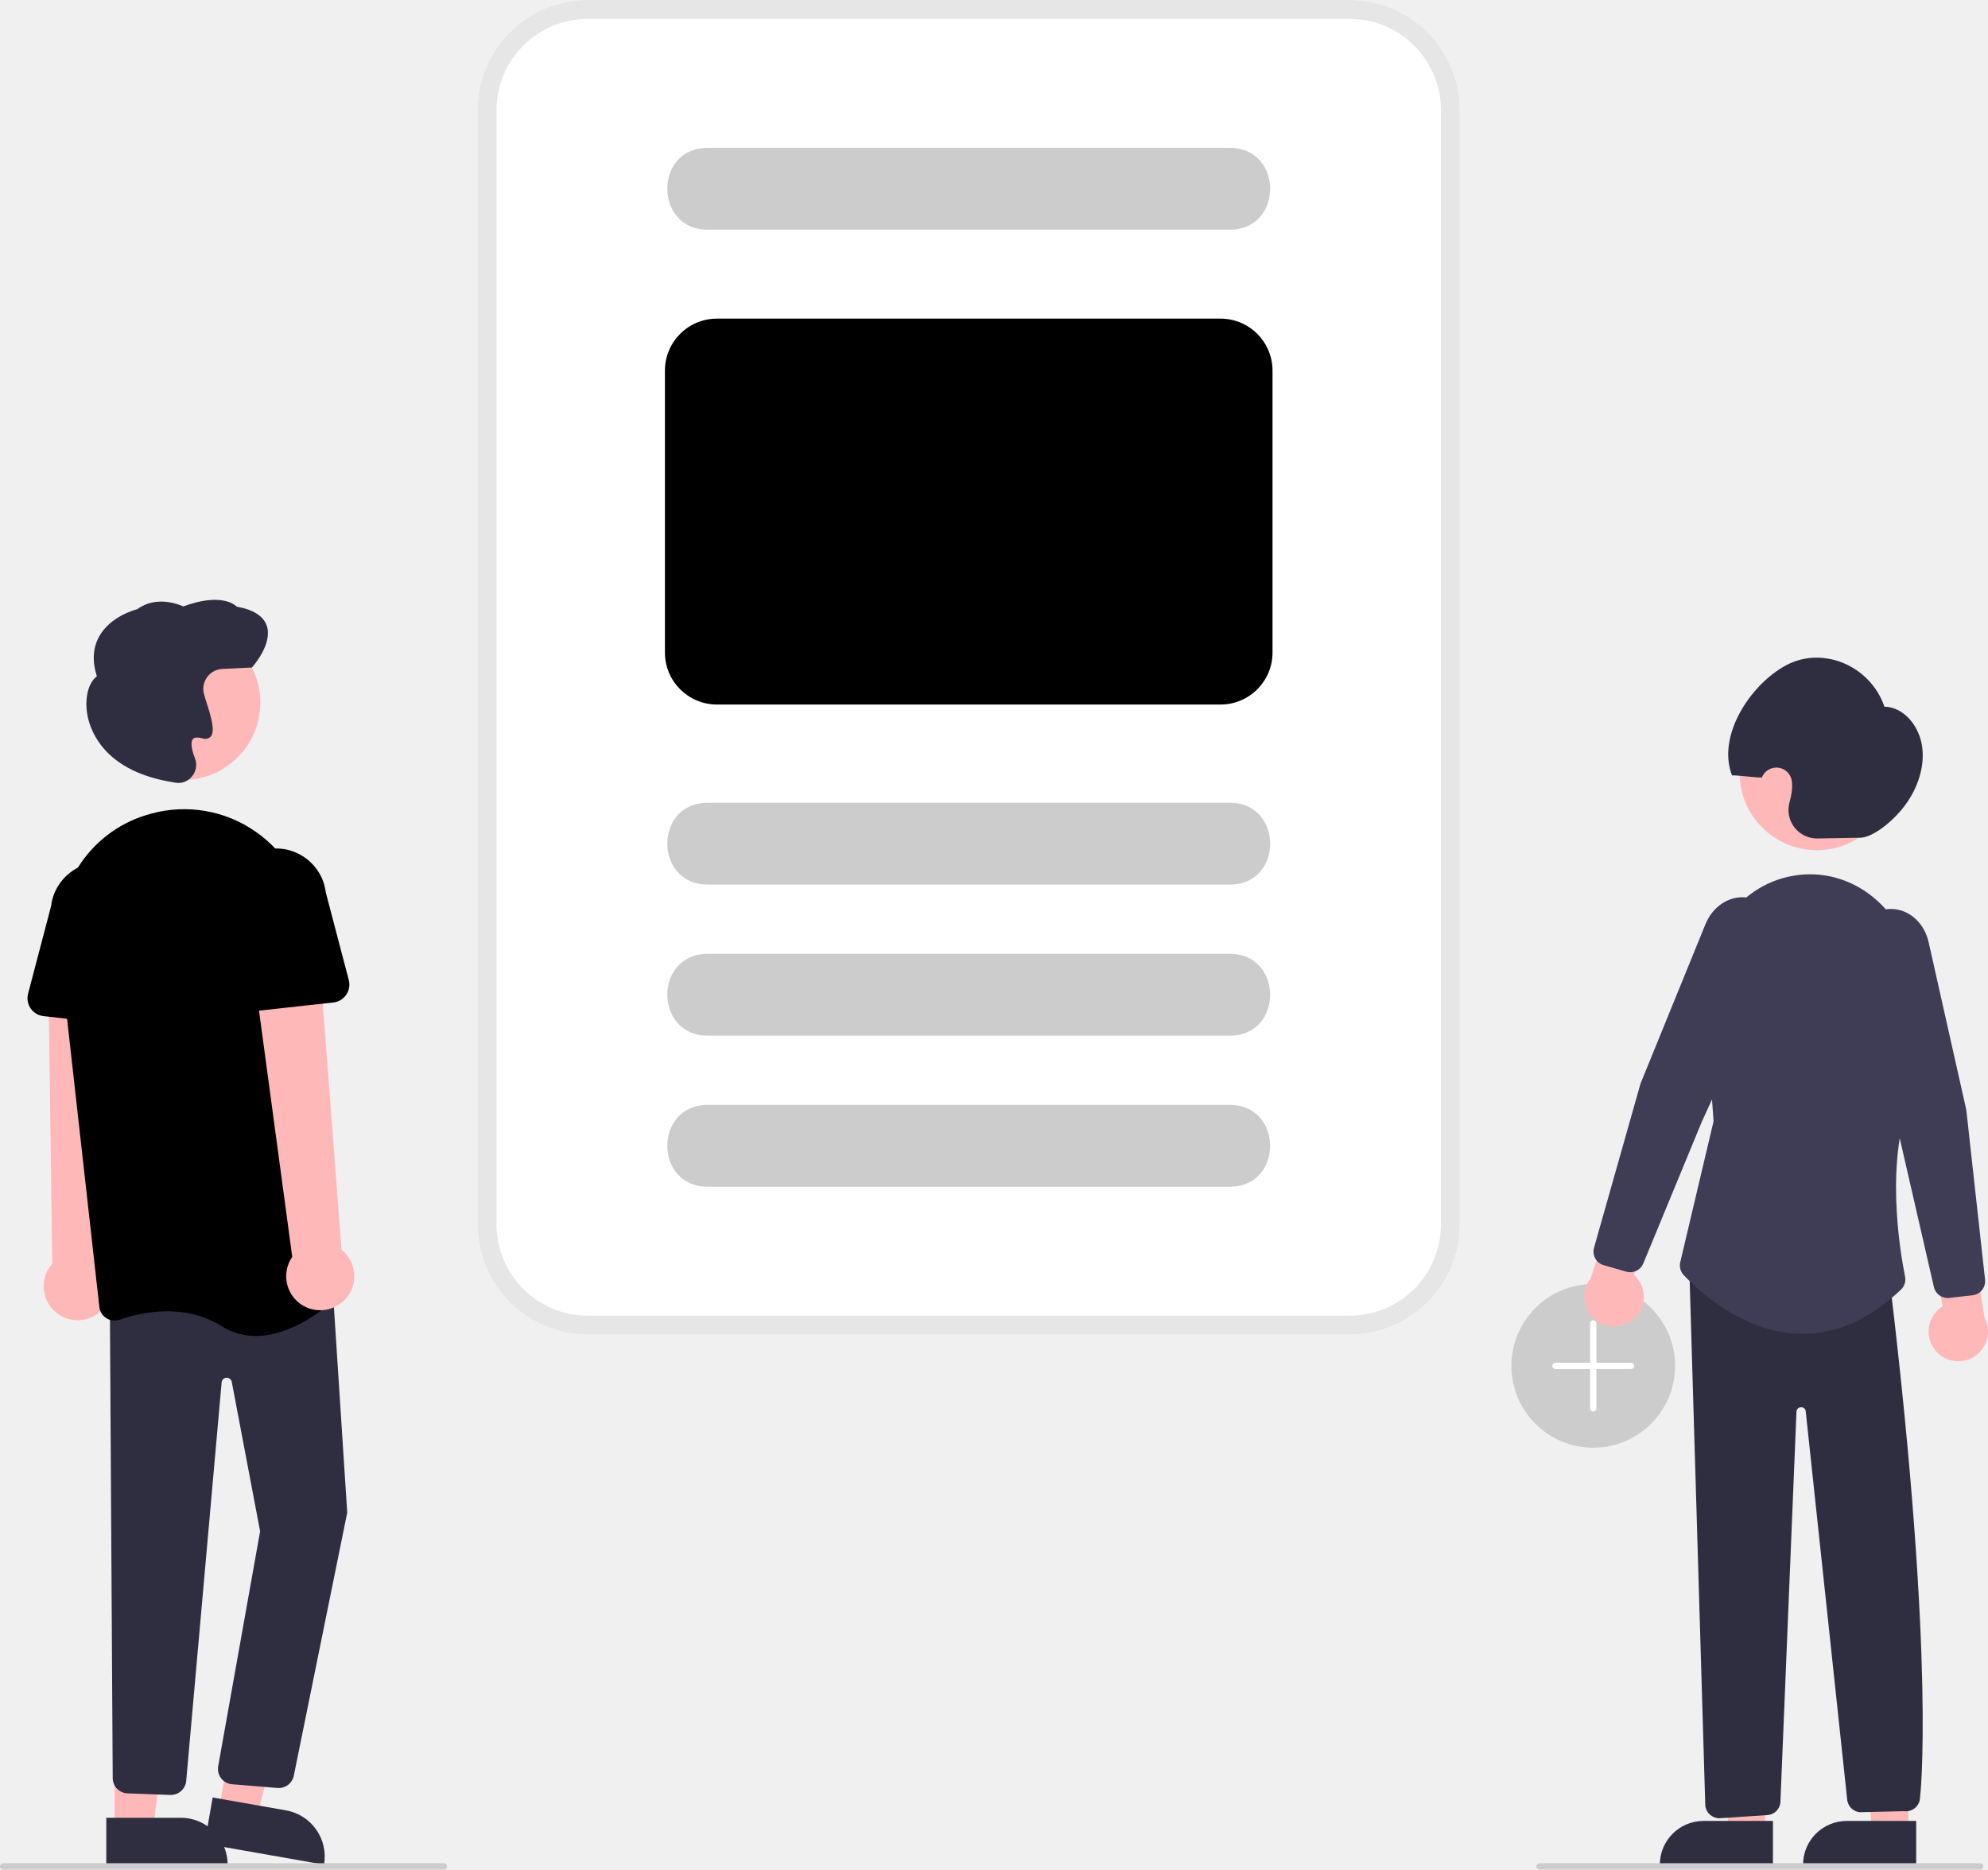
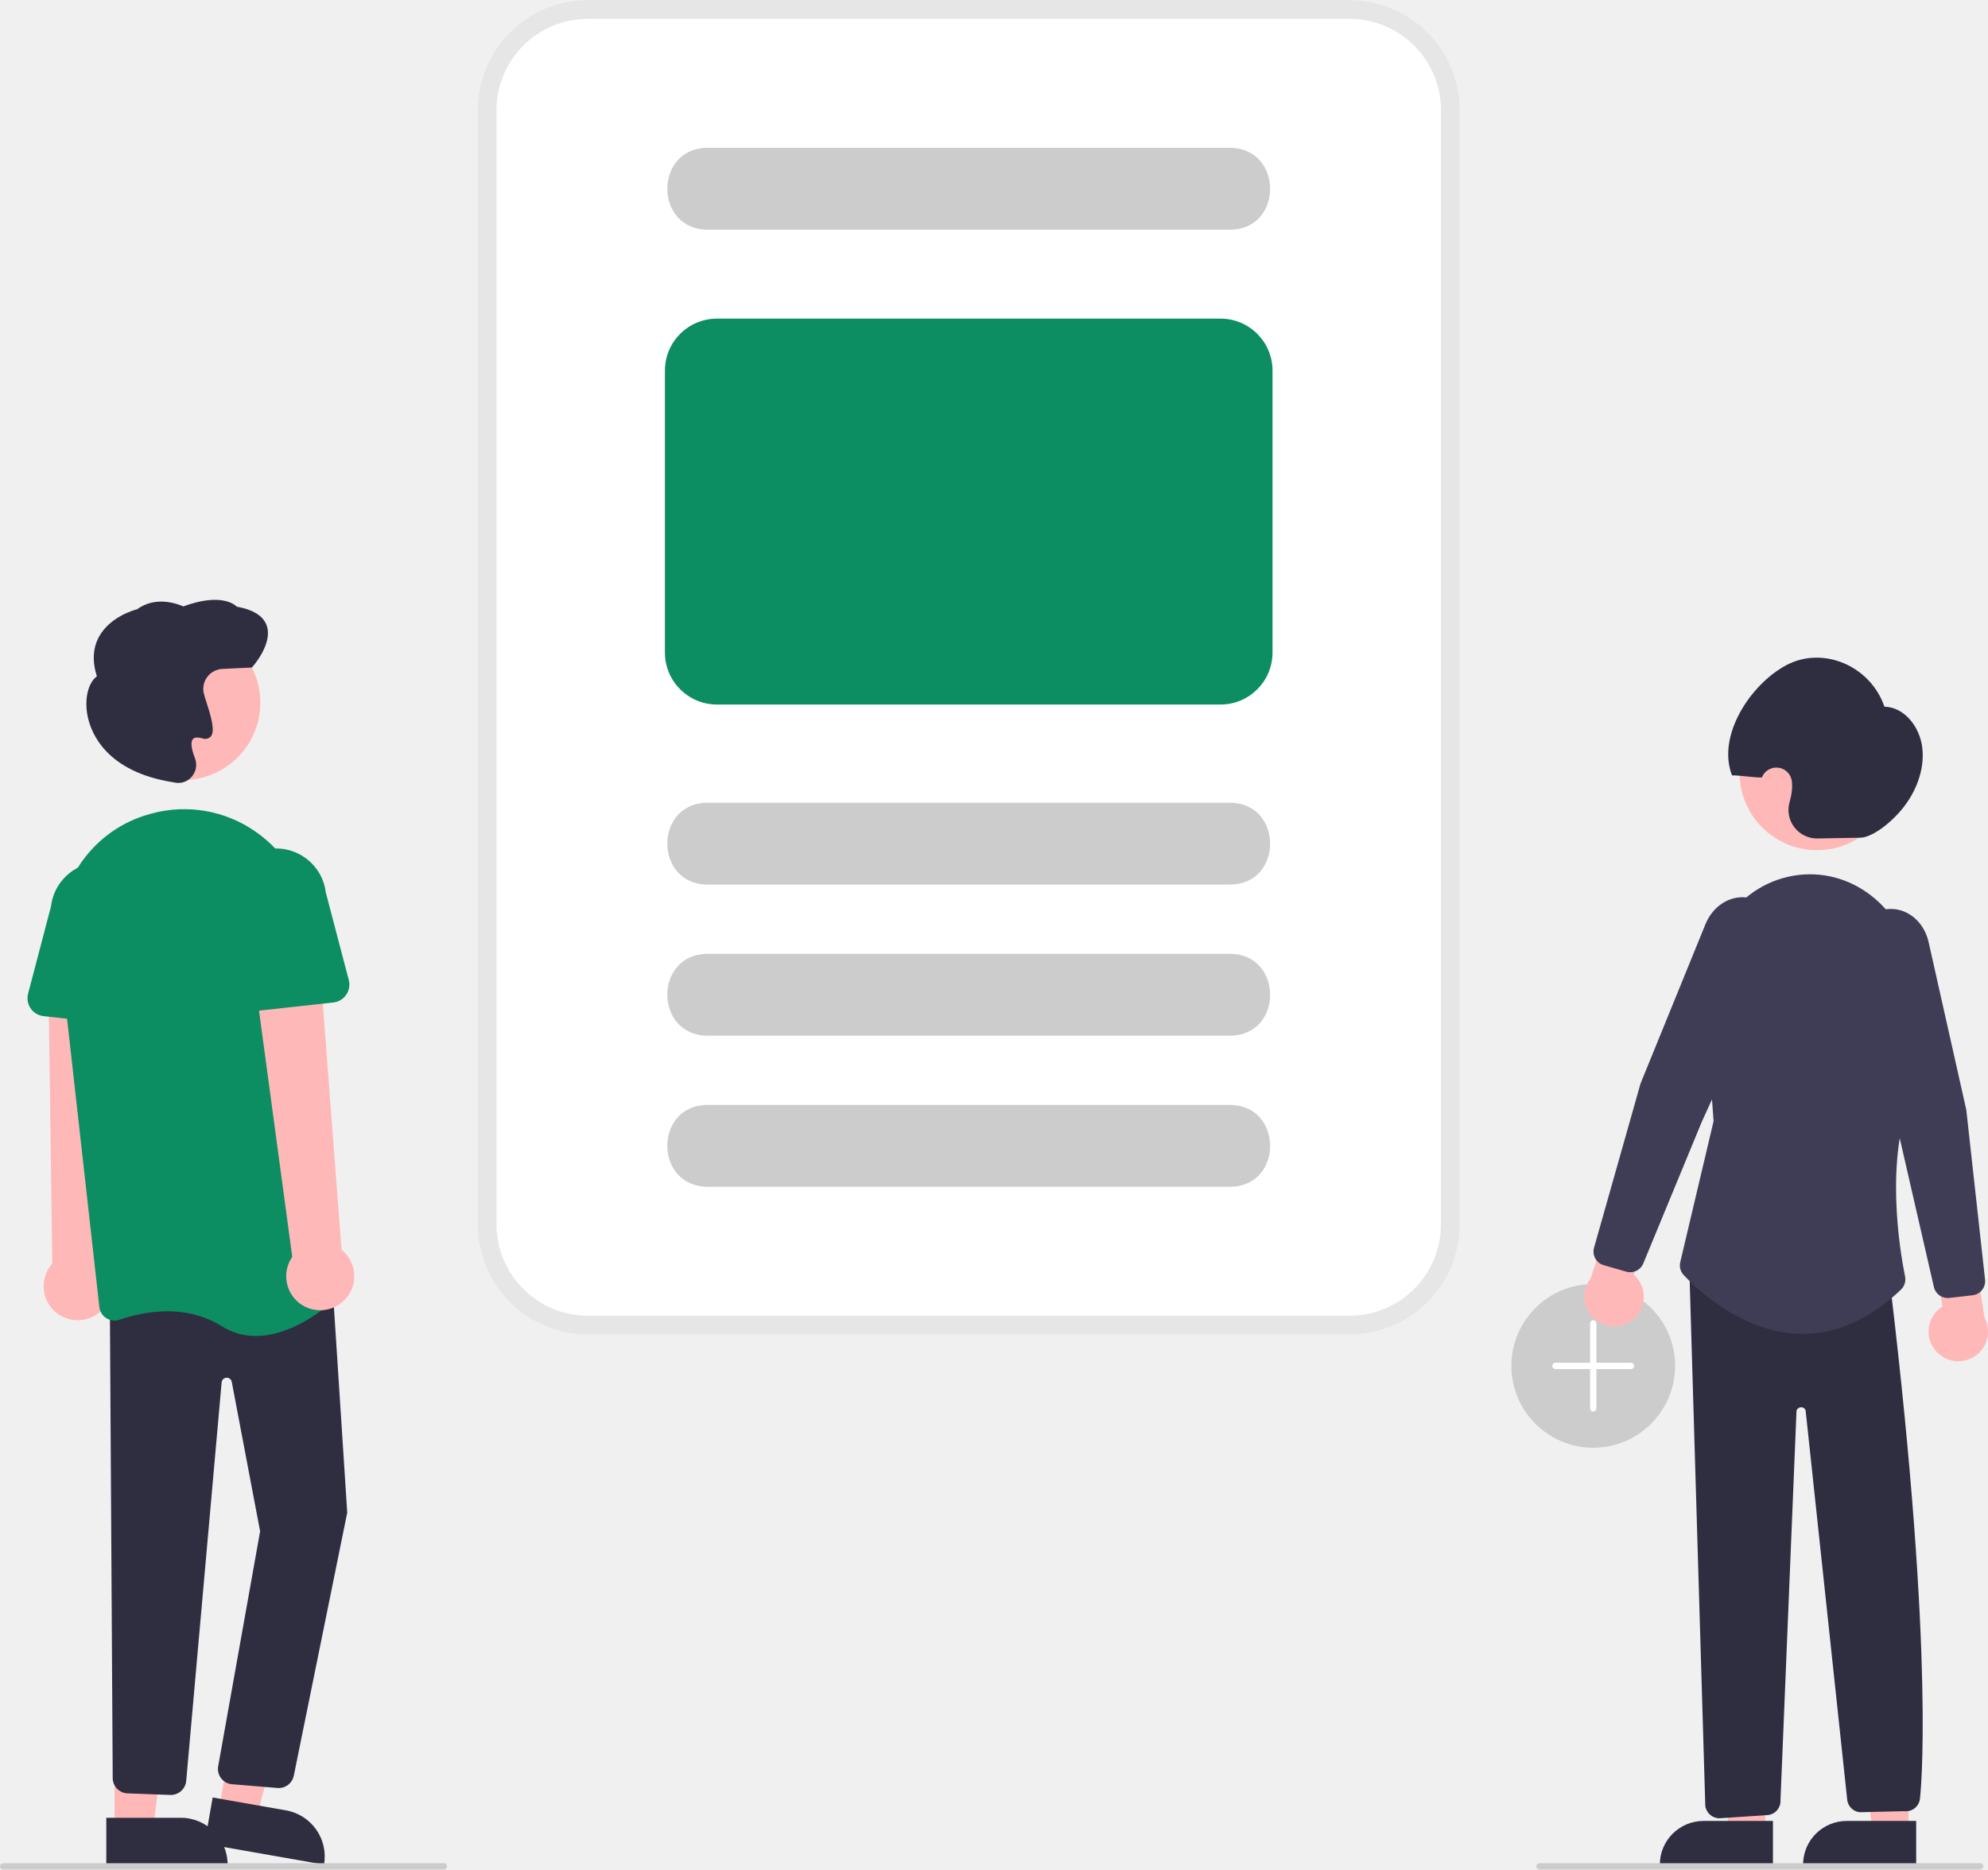
<svg xmlns="http://www.w3.org/2000/svg" data-name="Layer 1" width="631.483" height="593.941" viewBox="0 0 631.483 593.941">
  <path d="M790.353,612.97a26,26,0,1,1,26-26A26.029,26.029,0,0,1,790.353,612.97Z" transform="translate(-284.2586 -153.0295)" fill="#ccc" />
  <path d="M802.353,585.97h-11v-12.5a1,1,0,0,0-2,0v12.5h-11a1,1,0,1,0,0,2h11v12.5a1,1,0,0,0,2,0v-12.5h11a1,1,0,0,0,0-2Z" transform="translate(-284.2586 -153.0295)" fill="#fff" />
  <polygon points="606.22 581.779 594.788 581.778 589.352 537.682 606.224 537.683 606.22 581.779" fill="#ffb8b8" />
  <path d="M586.622,578.511h22.048a0,0,0,0,1,0,0V592.393a0,0,0,0,1,0,0H572.74a0,0,0,0,1,0,0v0A13.882,13.882,0,0,1,586.622,578.511Z" fill="#2f2e41" />
  <polygon points="560.72 581.779 549.288 581.778 543.852 537.682 560.724 537.683 560.72 581.779" fill="#ffb8b8" />
  <path d="M541.122,578.511h22.048a0,0,0,0,1,0,0V592.393a0,0,0,0,1,0,0H527.24a0,0,0,0,1,0,0v0A13.882,13.882,0,0,1,541.122,578.511Z" fill="#2f2e41" />
  <path d="M899.285,582.358a9.377,9.377,0,0,1,1.976-14.242l-3.541-21.133,12.318-5.284,4.581,29.915a9.428,9.428,0,0,1-15.334,10.745Z" transform="translate(-284.2586 -153.0295)" fill="#ffb8b8" />
  <path d="M802.847,572.372a9.377,9.377,0,0,0,.404-14.373l6.984-20.258-11.276-7.246-9.46,28.747a9.428,9.428,0,0,0,13.349,13.13Z" transform="translate(-284.2586 -153.0295)" fill="#ffb8b8" />
  <circle cx="577.139" cy="245.542" r="24.561" fill="#ffb8b8" />
  <path d="M802.088,557.216a4.502,4.502,0,0,1-1.245-.176l-7.159-2.055a4.508,4.508,0,0,1-3.088-5.551l14.774-52.162,20.602-50.575c2.049-5.028,6.329-8.325,11.17-8.605a11.446,11.446,0,0,1,10.778,6.277h0a15.621,15.621,0,0,1,.357,13.771l-23.417,51.21-18.616,45.083A4.498,4.498,0,0,1,802.088,557.216Z" transform="translate(-284.2586 -153.0295)" fill="#3f3d56" />
  <path d="M875.258,419.169l-13.647.243a9.074,9.074,0,0,1-8.896-11.59,21.128,21.128,0,0,0,.656-3.013,15.224,15.224,0,0,0,.09-3.354,4.952,4.952,0,0,0-9.554-1.408v0c-2.295.033-7.183-.715-9.478-.683-4.872-12.49,5.745-28.833,17.174-34.972,11.651-6.258,26.775.109,31.241,13.152,6.198.111,11.235,6.225,12.033,13.106s-2.032,14.067-6.363,19.342S878.497,419.112,875.258,419.169Z" transform="translate(-284.2586 -153.0295)" fill="#2f2e41" />
  <path d="M830.4,730.691a4.515,4.515,0,0,1-4.461-4.01l-5.063-170.235,63.787,4.541.049.41c14.415,120.663,9.487,162.432,9.436,162.839a4.498,4.498,0,0,1-5.075,4.203l-14.097.338a4.498,4.498,0,0,1-3.989-4.296l-13.171-123.3a1.406,1.406,0,0,0-1.466-1.056,1.463,1.463,0,0,0-1.439,1.177l-5.089,123.704a4.481,4.481,0,0,1-4.041,4.67l-14.932.993A4.456,4.456,0,0,1,830.4,730.691Z" transform="translate(-284.2586 -153.0295)" fill="#2f2e41" />
  <path d="M856.868,576.787c-.382,0-.762-.006-1.145-.018-18.342-.552-32.692-14.429-36.653-18.669a4.478,4.478,0,0,1-1.081-4.097l10.581-44.764-2.807-38.917a38.369,38.369,0,0,1,10.506-29.633,31.664,31.664,0,0,1,24.386-9.866c17.855.852,31.941,16.812,32.069,36.333.198,30.235-.693,32.312-.985,32.995-8.911,20.797-4.044,49.989-2.34,58.441a4.516,4.516,0,0,1-1.337,4.188C878.262,572.078,867.772,576.787,856.868,576.787Z" transform="translate(-284.2586 -153.0295)" fill="#3f3d56" />
  <path d="M902.933,565.408a4.497,4.497,0,0,1-4.38-3.494L887.636,514.357l-14.631-54.357a15.621,15.621,0,0,1,2.627-13.522,11.456,11.456,0,0,1,11.666-4.41c4.729,1.076,8.405,5.035,9.595,10.333l11.955,53.229,5.962,53.941a4.509,4.509,0,0,1-3.963,4.965l-7.4.844A4.487,4.487,0,0,1,902.933,565.408Z" transform="translate(-284.2586 -153.0295)" fill="#3f3d56" />
  <path d="M315.09,570.537a10.743,10.743,0,0,0,1.582-16.396l4.167-93.018-21.216,2.381,1.233,90.985a10.801,10.801,0,0,0,14.234,16.048Z" transform="translate(-284.2586 -153.0295)" fill="#ffb8b8" />
  <polygon points="69.534 574.966 81.609 577.089 93.543 531.525 77.722 528.392 69.534 574.966" fill="#ffb8b8" />
  <path d="M350.232,727.314h38.531a0,0,0,0,1,0,0v14.887a0,0,0,0,1,0,0H365.119A14.887,14.887,0,0,1,350.232,727.314v0A0,0,0,0,1,350.232,727.314Z" transform="translate(321.9357 1369.365) rotate(-170.0292)" fill="#2f2e41" />
  <polygon points="36.392 581.01 48.652 581.01 54.484 533.722 36.39 533.723 36.392 581.01" fill="#ffb8b8" />
  <path d="M318.024,730.536h38.531a0,0,0,0,1,0,0v14.887a0,0,0,0,1,0,0H332.911a14.887,14.887,0,0,1-14.887-14.887v0a0,0,0,0,1,0,0Z" transform="translate(390.3537 1322.915) rotate(179.9974)" fill="#2f2e41" />
  <path d="M372.803,721.09a4.748,4.748,0,0,1-.573-.034l-14.43-1.187a4.881,4.881,0,0,1-4.243-5.66l13.325-74.681-9.004-47.474a1.627,1.627,0,0,0-3.219.16L343.405,718.842a4.924,4.924,0,0,1-5.21,4.437l-13.595-.506a4.888,4.888,0,0,1-4.536-4.631l-.914-151.768,70.481-8.81,4.924,76.041-.02.081-16.991,83.675A4.886,4.886,0,0,1,372.803,721.09Z" transform="translate(-284.2586 -153.0295)" fill="#2f2e41" />
  <circle cx="58.129" cy="223.255" r="24.561" fill="#ffb8b8" />
-   <path d="M365.53,577.467a20.11,20.11,0,0,1-10.857-3.106c-11.897-7.436-25.411-4.481-32.407-2.057a4.88,4.88,0,0,1-4.221-.481,4.811,4.811,0,0,1-2.224-3.552L303.099,454.646c-2.132-19.038,9.336-36.937,27.268-42.56h0q1.011-.317,2.055-.601a39.569,39.569,0,0,1,32.972,5.723,40.204,40.204,0,0,1,17.167,29.353L393.271,560.948a4.807,4.807,0,0,1-1.527,4.007C387.99,568.428,377.092,577.466,365.53,577.467Z" transform="translate(-284.2586 -153.0295)" fill="#000000" />
-   <path d="M326.789,479.012l-28.703-3.156a5.717,5.717,0,0,1-4.905-7.134l7.306-27.846a15.879,15.879,0,0,1,31.556,3.563l1.085,28.675a5.717,5.717,0,0,1-6.338,5.898Z" transform="translate(-284.2586 -153.0295)" fill="#000000" />
+   <path d="M365.53,577.467a20.11,20.11,0,0,1-10.857-3.106c-11.897-7.436-25.411-4.481-32.407-2.057a4.88,4.88,0,0,1-4.221-.481,4.811,4.811,0,0,1-2.224-3.552L303.099,454.646c-2.132-19.038,9.336-36.937,27.268-42.56h0q1.011-.317,2.055-.601a39.569,39.569,0,0,1,32.972,5.723,40.204,40.204,0,0,1,17.167,29.353L393.271,560.948a4.807,4.807,0,0,1-1.527,4.007C387.99,568.428,377.092,577.466,365.53,577.467Z" transform="translate(-284.2586 -153.0295)" fill="#0c8d62" />
+   <path d="M326.789,479.012l-28.703-3.156a5.717,5.717,0,0,1-4.905-7.134l7.306-27.846a15.879,15.879,0,0,1,31.556,3.563l1.085,28.675a5.717,5.717,0,0,1-6.338,5.898Z" transform="translate(-284.2586 -153.0295)" fill="#0c8d62" />
  <path d="M393.156,566.554a10.743,10.743,0,0,0-.406-16.468l-7.073-92.842-20.789,4.68,12.203,90.414a10.801,10.801,0,0,0,16.064,14.216Z" transform="translate(-284.2586 -153.0295)" fill="#ffb8b8" />
-   <path d="M356.919,473.176a5.711,5.711,0,0,1-1.818-4.4l1.085-28.675a15.879,15.879,0,0,1,31.556-3.563l7.306,27.846a5.717,5.717,0,0,1-4.905,7.134l-28.703,3.156A5.711,5.711,0,0,1,356.919,473.176Z" transform="translate(-284.2586 -153.0295)" fill="#000000" />
+   <path d="M356.919,473.176a5.711,5.711,0,0,1-1.818-4.4l1.085-28.675a15.879,15.879,0,0,1,31.556-3.563l7.306,27.846a5.717,5.717,0,0,1-4.905,7.134l-28.703,3.156A5.711,5.711,0,0,1,356.919,473.176Z" transform="translate(-284.2586 -153.0295)" fill="#0c8d62" />
  <path d="M340.927,401.771a5.683,5.683,0,0,1-1.297-.151l-.125-.03c-21.594-3.304-26.367-15.812-27.414-21.035-1.084-5.408.15-10.628,2.94-12.656-1.521-4.803-1.277-9.061.727-12.662,3.495-6.28,11.081-8.404,12.098-8.664,6.058-4.469,13.306-1.486,14.625-.881,11.719-4.335,16.198-.727,17.008.079,5.238.941,8.431,2.964,9.491,6.016,1.991,5.731-4.305,12.86-4.574,13.161l-.14.156-9.38.447a6.358,6.358,0,0,0-5.981,7.317h0a29.604,29.604,0,0,0,.96,3.355c1.602,5.006,2.802,9.283,1.254,10.909a2.51,2.51,0,0,1-2.625.455c-1.467-.392-2.462-.31-2.958.245-.77.859-.535,3.035.662,6.125a5.739,5.739,0,0,1-1.046,5.847A5.568,5.568,0,0,1,340.927,401.771Z" transform="translate(-284.2586 -153.0295)" fill="#2f2e41" />
  <path d="M425.259,746.97h-140a1,1,0,0,1,0-2h140a1,1,0,1,1,0,2Z" transform="translate(-284.2586 -153.0295)" fill="#ccc" />
  <path d="M913.259,746.97h-140a1,1,0,0,1,0-2h140a1,1,0,1,1,0,2Z" transform="translate(-284.2586 -153.0295)" fill="#ccc" />
  <path d="M712.971,577.03h-242a35.04,35.04,0,0,1-35-35v-354a35.04,35.04,0,0,1,35-35h242a35.04,35.04,0,0,1,35,35v354A35.04,35.04,0,0,1,712.971,577.03Z" transform="translate(-284.2586 -153.0295)" fill="#fff" />
  <path d="M674.972,434.059h-166c-16.957-.082-17.028-25.912.001-26l165.999-0C691.917,408.138,692.009,433.97,674.972,434.059Z" transform="translate(-284.2586 -153.0295)" fill="#ccc" />
  <path d="M674.972,226h-166c-16.957-.082-17.028-25.912.001-26L674.972,200C691.917,200.079,692.009,225.911,674.972,226Z" transform="translate(-284.2586 -153.0295)" fill="#ccc" />
  <path d="M674.972,482.059h-166c-16.957-.082-17.028-25.912.001-26l165.999-0C691.917,456.138,692.009,481.97,674.972,482.059Z" transform="translate(-284.2586 -153.0295)" fill="#ccc" />
  <path d="M674.972,530.059h-166c-16.957-.082-17.028-25.912.001-26l165.999-0C691.917,504.138,692.009,529.97,674.972,530.059Z" transform="translate(-284.2586 -153.0295)" fill="#ccc" />
-   <path d="M671.971,376.859h-160a16.519,16.519,0,0,1-16.5-16.5V270.759a16.519,16.519,0,0,1,16.5-16.5h160a16.519,16.519,0,0,1,16.5,16.5v89.6A16.519,16.519,0,0,1,671.971,376.859Z" transform="translate(-284.2586 -153.0295)" fill="#000000" />
+   <path d="M671.971,376.859h-160a16.519,16.519,0,0,1-16.5-16.5V270.759a16.519,16.519,0,0,1,16.5-16.5h160a16.519,16.519,0,0,1,16.5,16.5v89.6A16.519,16.519,0,0,1,671.971,376.859Z" transform="translate(-284.2586 -153.0295)" fill="#0c8d62" />
  <path d="M712.971,577.03h-242a35.04,35.04,0,0,1-35-35v-354a35.04,35.04,0,0,1,35-35h242a35.04,35.04,0,0,1,35,35v354A35.04,35.04,0,0,1,712.971,577.03Zm-242-418a29.033,29.033,0,0,0-29,29v354a29.033,29.033,0,0,0,29,29h242a29.033,29.033,0,0,0,29-29v-354a29.033,29.033,0,0,0-29-29Z" transform="translate(-284.2586 -153.0295)" fill="#e6e6e6" />
</svg>
